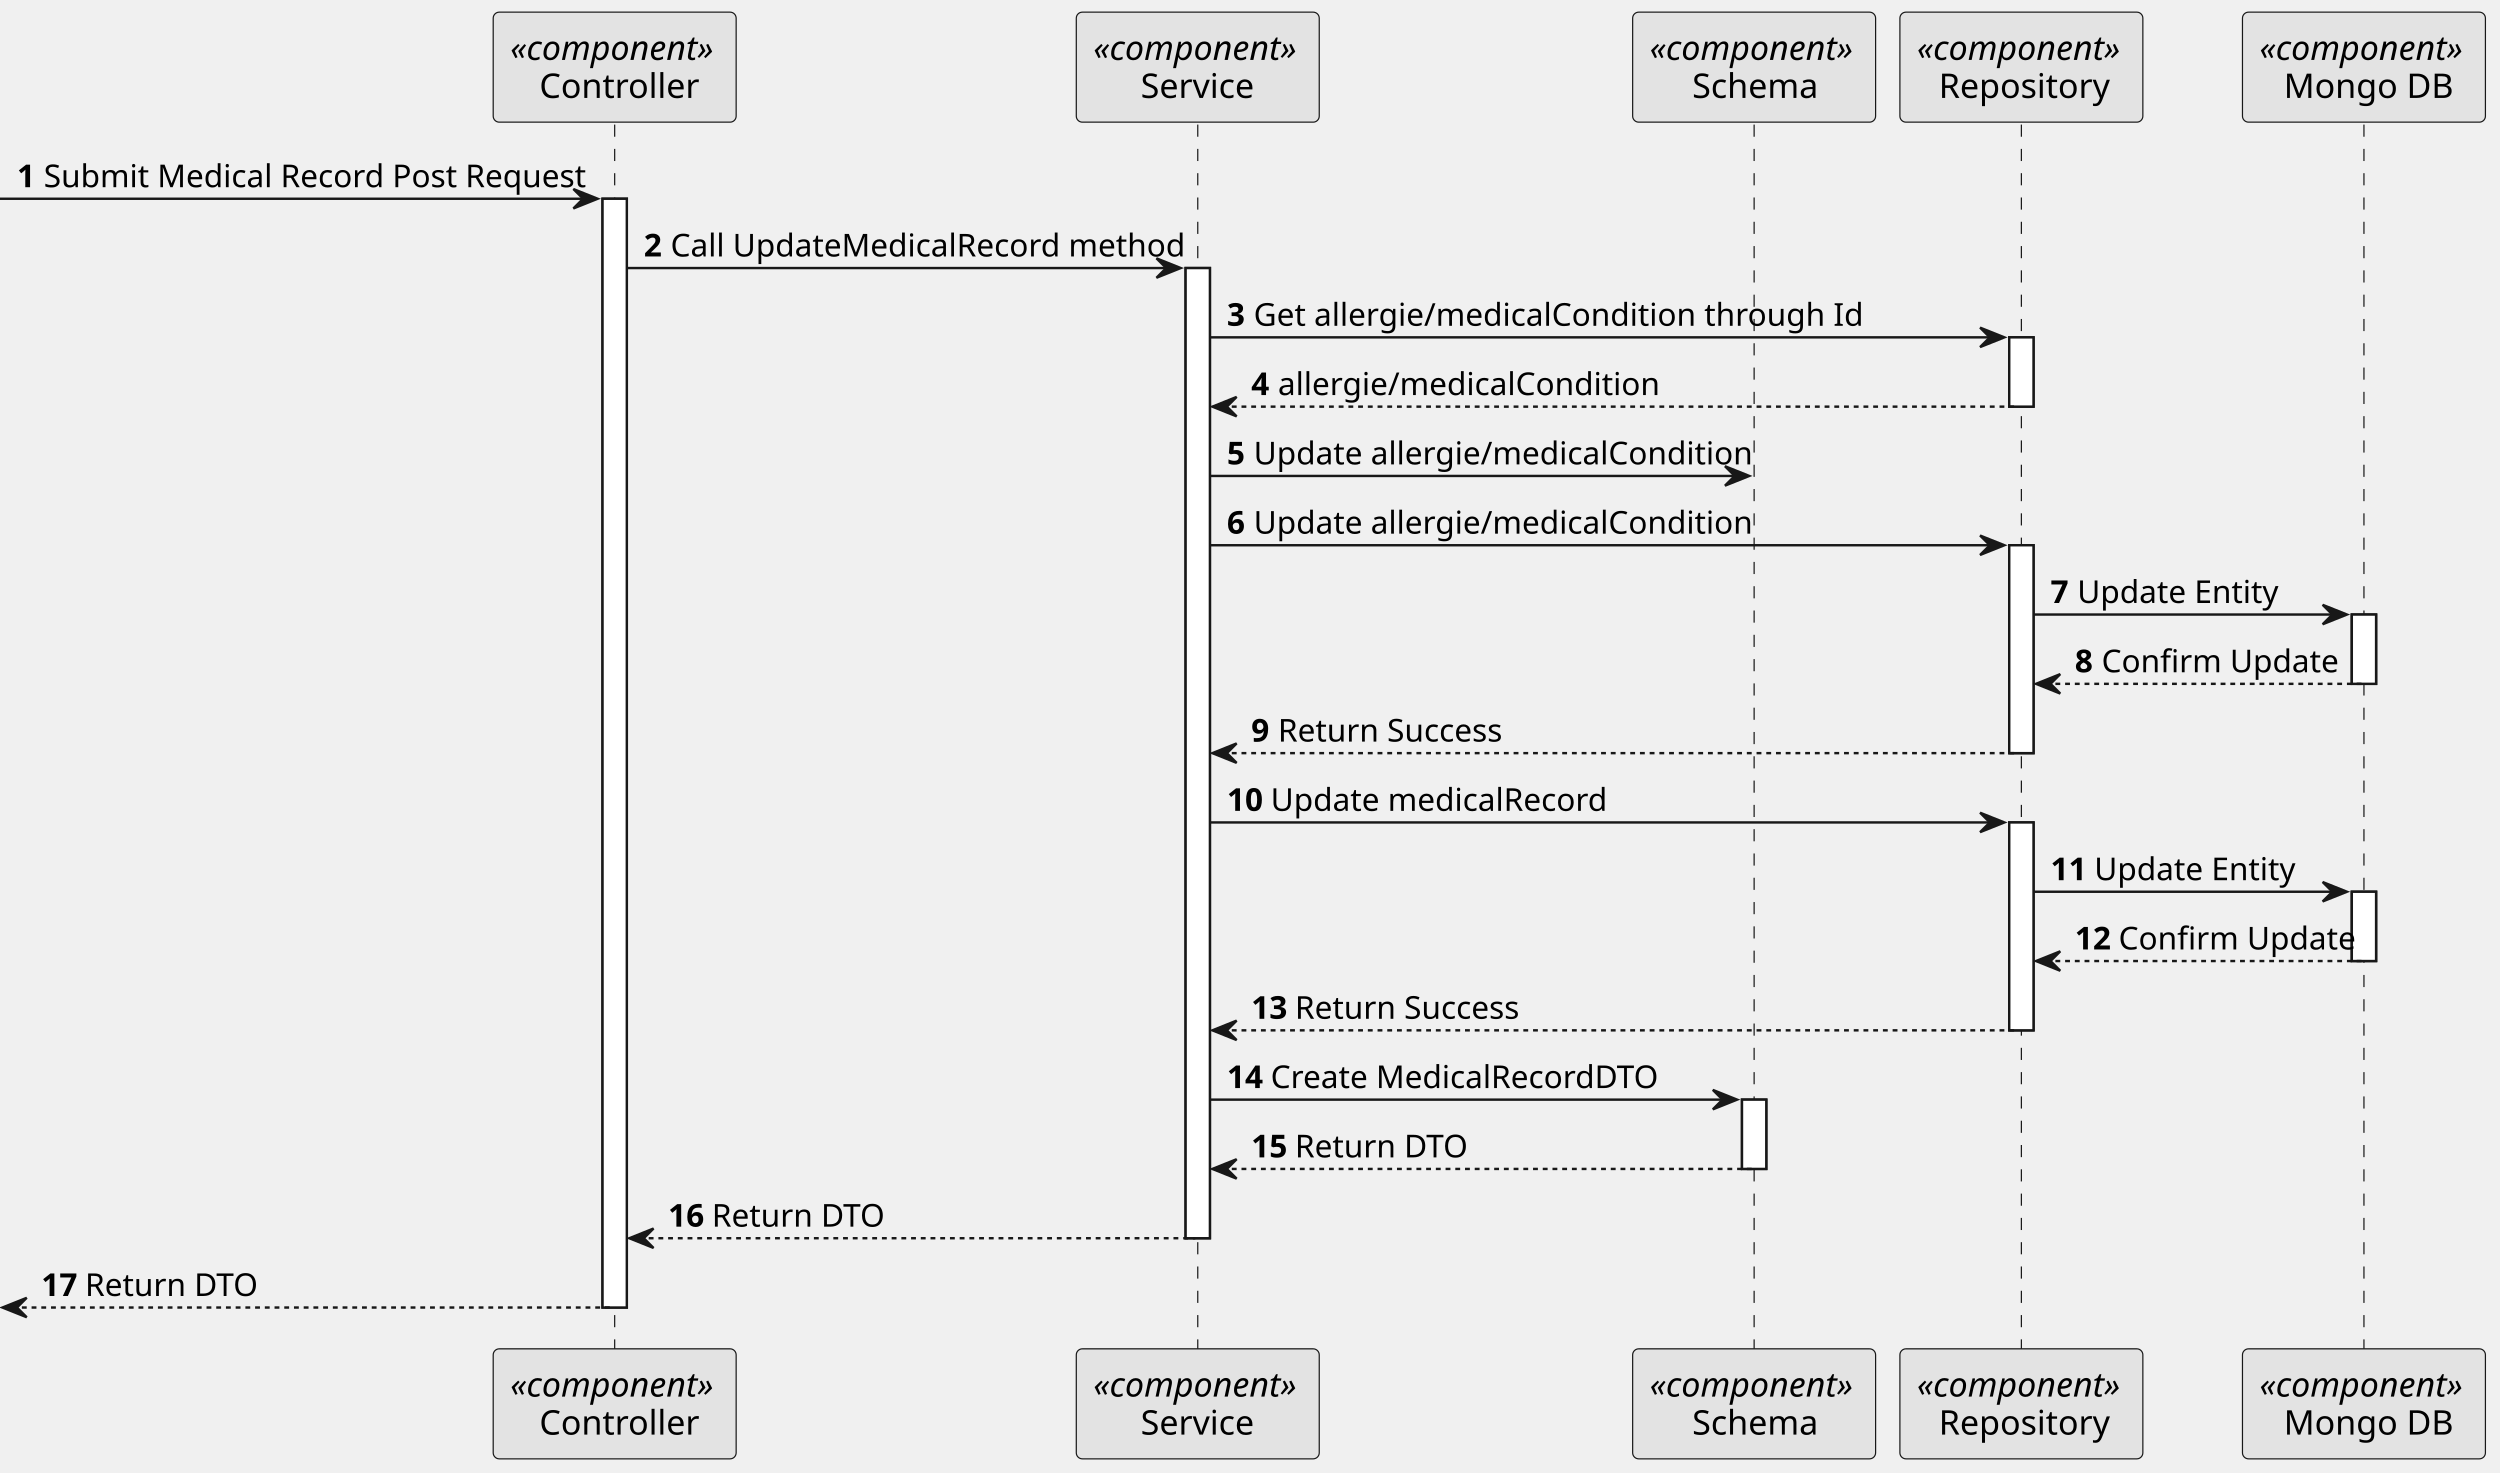
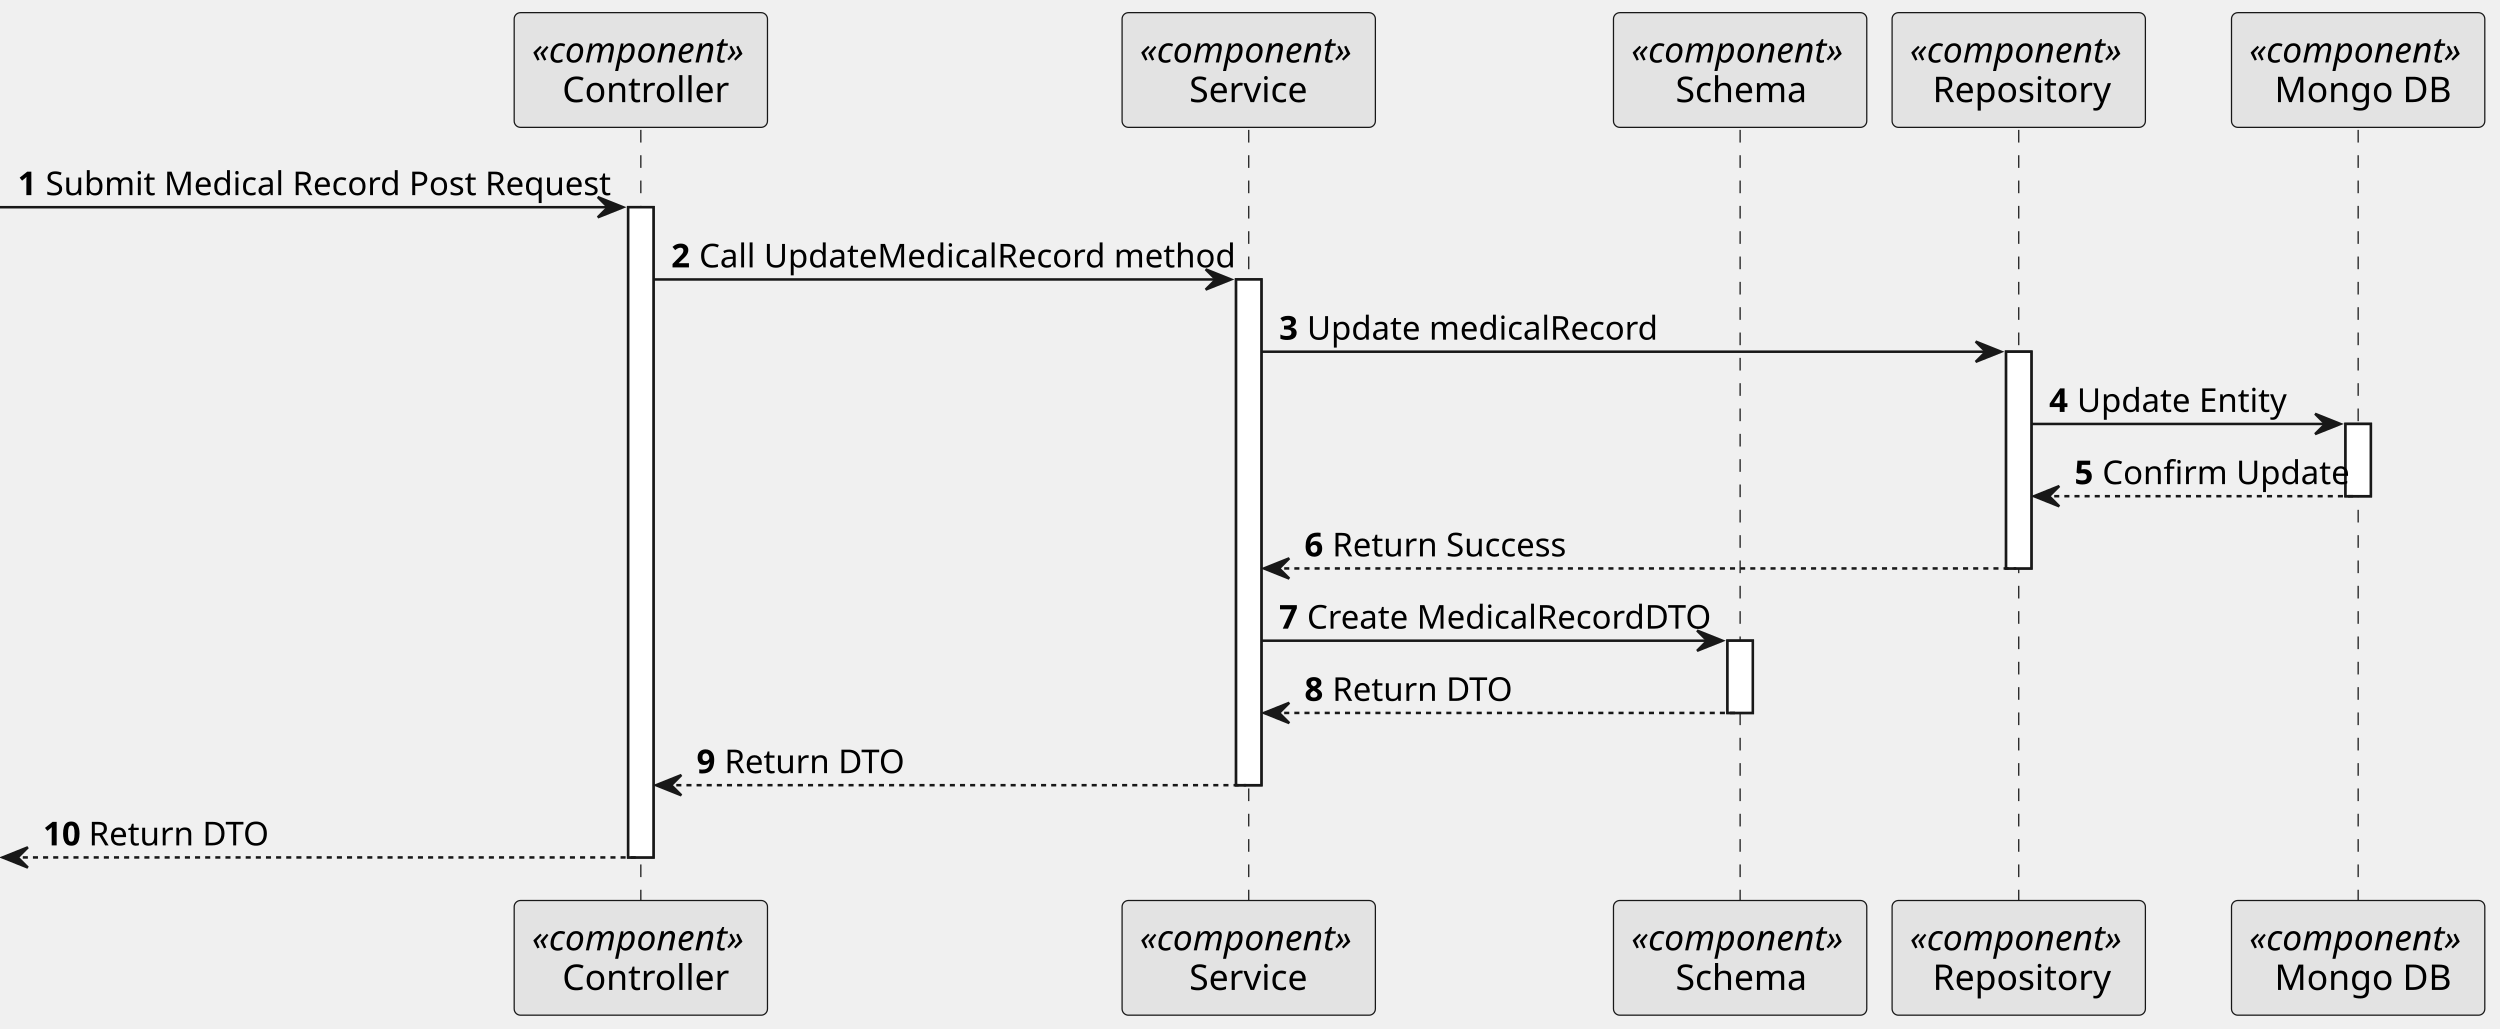
- <svg xmlns="http://www.w3.org/2000/svg" contentStyleType="text/css" height="606px" preserveAspectRatio="none" style="width:1029px;height:606px;background:#FFFFFF;" version="1.1" viewBox="0 0 1029 606" width="1029px" zoomAndPan="magnify">
+ <svg xmlns="http://www.w3.org/2000/svg" contentStyleType="text/css" height="406px" preserveAspectRatio="none" style="width:987px;height:406px;background:#FFFFFF;" version="1.1" viewBox="0 0 987 406" width="987px" zoomAndPan="magnify">
  <defs />
  <g>
-     <rect fill="#FFFFFF" height="456.375" style="stroke:#181818;stroke-width:1.0;" width="10" x="248" y="81.805" />
-     <rect fill="#FFFFFF" height="399.328" style="stroke:#181818;stroke-width:1.0;" width="10" x="488" y="110.328" />
-     <rect fill="#FFFFFF" height="28.523" style="stroke:#181818;stroke-width:1.0;" width="10" x="717" y="452.609" />
-     <rect fill="#FFFFFF" height="28.523" style="stroke:#181818;stroke-width:1.0;" width="10" x="827" y="138.852" />
-     <rect fill="#FFFFFF" height="85.57" style="stroke:#181818;stroke-width:1.0;" width="10" x="827" y="224.422" />
-     <rect fill="#FFFFFF" height="85.57" style="stroke:#181818;stroke-width:1.0;" width="10" x="827" y="338.516" />
-     <rect fill="#FFFFFF" height="28.523" style="stroke:#181818;stroke-width:1.0;" width="10" x="968" y="252.945" />
-     <rect fill="#FFFFFF" height="28.523" style="stroke:#181818;stroke-width:1.0;" width="10" x="968" y="367.039" />
-     <line style="stroke:#181818;stroke-width:0.5;stroke-dasharray:5.0,5.0;" x1="253" x2="253" y1="51.281" y2="556.18" />
-     <line style="stroke:#181818;stroke-width:0.5;stroke-dasharray:5.0,5.0;" x1="493" x2="493" y1="51.281" y2="556.18" />
-     <line style="stroke:#181818;stroke-width:0.5;stroke-dasharray:5.0,5.0;" x1="722" x2="722" y1="51.281" y2="556.18" />
-     <line style="stroke:#181818;stroke-width:0.5;stroke-dasharray:5.0,5.0;" x1="832" x2="832" y1="51.281" y2="556.18" />
-     <line style="stroke:#181818;stroke-width:0.5;stroke-dasharray:5.0,5.0;" x1="973" x2="973" y1="51.281" y2="556.18" />
+     <rect fill="#FFFFFF" height="256.711" style="stroke:#181818;stroke-width:1.0;" width="10" x="248" y="81.805" />
+     <rect fill="#FFFFFF" height="199.664" style="stroke:#181818;stroke-width:1.0;" width="10" x="488" y="110.328" />
+     <rect fill="#FFFFFF" height="28.523" style="stroke:#181818;stroke-width:1.0;" width="10" x="682" y="252.945" />
+     <rect fill="#FFFFFF" height="85.57" style="stroke:#181818;stroke-width:1.0;" width="10" x="792" y="138.852" />
+     <rect fill="#FFFFFF" height="28.523" style="stroke:#181818;stroke-width:1.0;" width="10" x="926" y="167.375" />
+     <line style="stroke:#181818;stroke-width:0.5;stroke-dasharray:5.0,5.0;" x1="253" x2="253" y1="51.281" y2="356.516" />
+     <line style="stroke:#181818;stroke-width:0.5;stroke-dasharray:5.0,5.0;" x1="493" x2="493" y1="51.281" y2="356.516" />
+     <line style="stroke:#181818;stroke-width:0.5;stroke-dasharray:5.0,5.0;" x1="687" x2="687" y1="51.281" y2="356.516" />
+     <line style="stroke:#181818;stroke-width:0.5;stroke-dasharray:5.0,5.0;" x1="797" x2="797" y1="51.281" y2="356.516" />
+     <line style="stroke:#181818;stroke-width:0.5;stroke-dasharray:5.0,5.0;" x1="931" x2="931" y1="51.281" y2="356.516" />
    <rect fill="#E3E3E3" height="45.281" rx="2.5" ry="2.5" style="stroke:#181818;stroke-width:0.5;" width="100" x="203" y="5" />
    <text fill="#000000" font-family="sans-serif" font-size="14" font-style="italic" lengthAdjust="spacing" textLength="86" x="210" y="24.674">«component»</text>
    <text fill="#000000" font-family="sans-serif" font-size="14" lengthAdjust="spacing" textLength="62" x="222" y="40.315">Controller</text>
-     <rect fill="#E3E3E3" height="45.281" rx="2.5" ry="2.5" style="stroke:#181818;stroke-width:0.5;" width="100" x="203" y="555.18" />
-     <text fill="#000000" font-family="sans-serif" font-size="14" font-style="italic" lengthAdjust="spacing" textLength="86" x="210" y="574.854">«component»</text>
-     <text fill="#000000" font-family="sans-serif" font-size="14" lengthAdjust="spacing" textLength="62" x="222" y="590.494">Controller</text>
+     <rect fill="#E3E3E3" height="45.281" rx="2.5" ry="2.5" style="stroke:#181818;stroke-width:0.5;" width="100" x="203" y="355.516" />
+     <text fill="#000000" font-family="sans-serif" font-size="14" font-style="italic" lengthAdjust="spacing" textLength="86" x="210" y="375.19">«component»</text>
+     <text fill="#000000" font-family="sans-serif" font-size="14" lengthAdjust="spacing" textLength="62" x="222" y="390.83">Controller</text>
    <rect fill="#E3E3E3" height="45.281" rx="2.5" ry="2.5" style="stroke:#181818;stroke-width:0.5;" width="100" x="443" y="5" />
    <text fill="#000000" font-family="sans-serif" font-size="14" font-style="italic" lengthAdjust="spacing" textLength="86" x="450" y="24.674">«component»</text>
    <text fill="#000000" font-family="sans-serif" font-size="14" lengthAdjust="spacing" textLength="47" x="469.5" y="40.315">Service</text>
-     <rect fill="#E3E3E3" height="45.281" rx="2.5" ry="2.5" style="stroke:#181818;stroke-width:0.5;" width="100" x="443" y="555.18" />
-     <text fill="#000000" font-family="sans-serif" font-size="14" font-style="italic" lengthAdjust="spacing" textLength="86" x="450" y="574.854">«component»</text>
-     <text fill="#000000" font-family="sans-serif" font-size="14" lengthAdjust="spacing" textLength="47" x="469.5" y="590.494">Service</text>
-     <rect fill="#E3E3E3" height="45.281" rx="2.5" ry="2.5" style="stroke:#181818;stroke-width:0.5;" width="100" x="672" y="5" />
-     <text fill="#000000" font-family="sans-serif" font-size="14" font-style="italic" lengthAdjust="spacing" textLength="86" x="679" y="24.674">«component»</text>
-     <text fill="#000000" font-family="sans-serif" font-size="14" lengthAdjust="spacing" textLength="51" x="696.5" y="40.315">Schema</text>
-     <rect fill="#E3E3E3" height="45.281" rx="2.5" ry="2.5" style="stroke:#181818;stroke-width:0.5;" width="100" x="672" y="555.18" />
-     <text fill="#000000" font-family="sans-serif" font-size="14" font-style="italic" lengthAdjust="spacing" textLength="86" x="679" y="574.854">«component»</text>
-     <text fill="#000000" font-family="sans-serif" font-size="14" lengthAdjust="spacing" textLength="51" x="696.5" y="590.494">Schema</text>
-     <rect fill="#E3E3E3" height="45.281" rx="2.5" ry="2.5" style="stroke:#181818;stroke-width:0.5;" width="100" x="782" y="5" />
-     <text fill="#000000" font-family="sans-serif" font-size="14" font-style="italic" lengthAdjust="spacing" textLength="86" x="789" y="24.674">«component»</text>
-     <text fill="#000000" font-family="sans-serif" font-size="14" lengthAdjust="spacing" textLength="68" x="798" y="40.315">Repository</text>
-     <rect fill="#E3E3E3" height="45.281" rx="2.5" ry="2.5" style="stroke:#181818;stroke-width:0.5;" width="100" x="782" y="555.18" />
-     <text fill="#000000" font-family="sans-serif" font-size="14" font-style="italic" lengthAdjust="spacing" textLength="86" x="789" y="574.854">«component»</text>
-     <text fill="#000000" font-family="sans-serif" font-size="14" lengthAdjust="spacing" textLength="68" x="798" y="590.494">Repository</text>
-     <rect fill="#E3E3E3" height="45.281" rx="2.5" ry="2.5" style="stroke:#181818;stroke-width:0.5;" width="100" x="923" y="5" />
-     <text fill="#000000" font-family="sans-serif" font-size="14" font-style="italic" lengthAdjust="spacing" textLength="86" x="930" y="24.674">«component»</text>
-     <text fill="#000000" font-family="sans-serif" font-size="14" lengthAdjust="spacing" textLength="66" x="940" y="40.315">Mongo DB</text>
-     <rect fill="#E3E3E3" height="45.281" rx="2.5" ry="2.5" style="stroke:#181818;stroke-width:0.5;" width="100" x="923" y="555.18" />
-     <text fill="#000000" font-family="sans-serif" font-size="14" font-style="italic" lengthAdjust="spacing" textLength="86" x="930" y="574.854">«component»</text>
-     <text fill="#000000" font-family="sans-serif" font-size="14" lengthAdjust="spacing" textLength="66" x="940" y="590.494">Mongo DB</text>
-     <rect fill="#FFFFFF" height="456.375" style="stroke:#181818;stroke-width:1.0;" width="10" x="248" y="81.805" />
-     <rect fill="#FFFFFF" height="399.328" style="stroke:#181818;stroke-width:1.0;" width="10" x="488" y="110.328" />
-     <rect fill="#FFFFFF" height="28.523" style="stroke:#181818;stroke-width:1.0;" width="10" x="717" y="452.609" />
-     <rect fill="#FFFFFF" height="28.523" style="stroke:#181818;stroke-width:1.0;" width="10" x="827" y="138.852" />
-     <rect fill="#FFFFFF" height="85.57" style="stroke:#181818;stroke-width:1.0;" width="10" x="827" y="224.422" />
-     <rect fill="#FFFFFF" height="85.57" style="stroke:#181818;stroke-width:1.0;" width="10" x="827" y="338.516" />
-     <rect fill="#FFFFFF" height="28.523" style="stroke:#181818;stroke-width:1.0;" width="10" x="968" y="252.945" />
-     <rect fill="#FFFFFF" height="28.523" style="stroke:#181818;stroke-width:1.0;" width="10" x="968" y="367.039" />
+     <rect fill="#E3E3E3" height="45.281" rx="2.5" ry="2.5" style="stroke:#181818;stroke-width:0.5;" width="100" x="443" y="355.516" />
+     <text fill="#000000" font-family="sans-serif" font-size="14" font-style="italic" lengthAdjust="spacing" textLength="86" x="450" y="375.19">«component»</text>
+     <text fill="#000000" font-family="sans-serif" font-size="14" lengthAdjust="spacing" textLength="47" x="469.5" y="390.83">Service</text>
+     <rect fill="#E3E3E3" height="45.281" rx="2.5" ry="2.5" style="stroke:#181818;stroke-width:0.5;" width="100" x="637" y="5" />
+     <text fill="#000000" font-family="sans-serif" font-size="14" font-style="italic" lengthAdjust="spacing" textLength="86" x="644" y="24.674">«component»</text>
+     <text fill="#000000" font-family="sans-serif" font-size="14" lengthAdjust="spacing" textLength="51" x="661.5" y="40.315">Schema</text>
+     <rect fill="#E3E3E3" height="45.281" rx="2.5" ry="2.5" style="stroke:#181818;stroke-width:0.5;" width="100" x="637" y="355.516" />
+     <text fill="#000000" font-family="sans-serif" font-size="14" font-style="italic" lengthAdjust="spacing" textLength="86" x="644" y="375.19">«component»</text>
+     <text fill="#000000" font-family="sans-serif" font-size="14" lengthAdjust="spacing" textLength="51" x="661.5" y="390.83">Schema</text>
+     <rect fill="#E3E3E3" height="45.281" rx="2.5" ry="2.5" style="stroke:#181818;stroke-width:0.5;" width="100" x="747" y="5" />
+     <text fill="#000000" font-family="sans-serif" font-size="14" font-style="italic" lengthAdjust="spacing" textLength="86" x="754" y="24.674">«component»</text>
+     <text fill="#000000" font-family="sans-serif" font-size="14" lengthAdjust="spacing" textLength="68" x="763" y="40.315">Repository</text>
+     <rect fill="#E3E3E3" height="45.281" rx="2.5" ry="2.5" style="stroke:#181818;stroke-width:0.5;" width="100" x="747" y="355.516" />
+     <text fill="#000000" font-family="sans-serif" font-size="14" font-style="italic" lengthAdjust="spacing" textLength="86" x="754" y="375.19">«component»</text>
+     <text fill="#000000" font-family="sans-serif" font-size="14" lengthAdjust="spacing" textLength="68" x="763" y="390.83">Repository</text>
+     <rect fill="#E3E3E3" height="45.281" rx="2.5" ry="2.5" style="stroke:#181818;stroke-width:0.5;" width="100" x="881" y="5" />
+     <text fill="#000000" font-family="sans-serif" font-size="14" font-style="italic" lengthAdjust="spacing" textLength="86" x="888" y="24.674">«component»</text>
+     <text fill="#000000" font-family="sans-serif" font-size="14" lengthAdjust="spacing" textLength="66" x="898" y="40.315">Mongo DB</text>
+     <rect fill="#E3E3E3" height="45.281" rx="2.5" ry="2.5" style="stroke:#181818;stroke-width:0.5;" width="100" x="881" y="355.516" />
+     <text fill="#000000" font-family="sans-serif" font-size="14" font-style="italic" lengthAdjust="spacing" textLength="86" x="888" y="375.19">«component»</text>
+     <text fill="#000000" font-family="sans-serif" font-size="14" lengthAdjust="spacing" textLength="66" x="898" y="390.83">Mongo DB</text>
+     <rect fill="#FFFFFF" height="256.711" style="stroke:#181818;stroke-width:1.0;" width="10" x="248" y="81.805" />
+     <rect fill="#FFFFFF" height="199.664" style="stroke:#181818;stroke-width:1.0;" width="10" x="488" y="110.328" />
+     <rect fill="#FFFFFF" height="28.523" style="stroke:#181818;stroke-width:1.0;" width="10" x="682" y="252.945" />
+     <rect fill="#FFFFFF" height="85.57" style="stroke:#181818;stroke-width:1.0;" width="10" x="792" y="138.852" />
+     <rect fill="#FFFFFF" height="28.523" style="stroke:#181818;stroke-width:1.0;" width="10" x="926" y="167.375" />
    <polygon fill="#181818" points="236,77.805,246,81.805,236,85.805,240,81.805" style="stroke:#181818;stroke-width:1.0;" />
    <line style="stroke:#181818;stroke-width:1.0;" x1="0" x2="242" y1="81.805" y2="81.805" />
    <text fill="#000000" font-family="sans-serif" font-size="13" font-weight="bold" lengthAdjust="spacing" textLength="7" x="7" y="77.05">1</text>
    <text fill="#000000" font-family="sans-serif" font-size="13" lengthAdjust="spacing" textLength="218" x="18" y="77.05">Submit Medical Record Post Request</text>
    <polygon fill="#181818" points="476,106.328,486,110.328,476,114.328,480,110.328" style="stroke:#181818;stroke-width:1.0;" />
    <line style="stroke:#181818;stroke-width:1.0;" x1="258" x2="482" y1="110.328" y2="110.328" />
    <text fill="#000000" font-family="sans-serif" font-size="13" font-weight="bold" lengthAdjust="spacing" textLength="7" x="265" y="105.573">2</text>
    <text fill="#000000" font-family="sans-serif" font-size="13" lengthAdjust="spacing" textLength="200" x="276" y="105.573">Call UpdateMedicalRecord method</text>
-     <polygon fill="#181818" points="815,134.852,825,138.852,815,142.852,819,138.852" style="stroke:#181818;stroke-width:1.0;" />
-     <line style="stroke:#181818;stroke-width:1.0;" x1="498" x2="821" y1="138.852" y2="138.852" />
+     <polygon fill="#181818" points="780,134.852,790,138.852,780,142.852,784,138.852" style="stroke:#181818;stroke-width:1.0;" />
+     <line style="stroke:#181818;stroke-width:1.0;" x1="498" x2="786" y1="138.852" y2="138.852" />
    <text fill="#000000" font-family="sans-serif" font-size="13" font-weight="bold" lengthAdjust="spacing" textLength="7" x="505" y="134.097">3</text>
-     <text fill="#000000" font-family="sans-serif" font-size="13" lengthAdjust="spacing" textLength="230" x="516" y="134.097">Get allergie/medicalCondition through Id</text>
-     <polygon fill="#181818" points="509,163.375,499,167.375,509,171.375,505,167.375" style="stroke:#181818;stroke-width:1.0;" />
-     <line style="stroke:#181818;stroke-width:1.0;stroke-dasharray:2.0,2.0;" x1="503" x2="831" y1="167.375" y2="167.375" />
-     <text fill="#000000" font-family="sans-serif" font-size="13" font-weight="bold" lengthAdjust="spacing" textLength="7" x="515" y="162.62">4</text>
-     <text fill="#000000" font-family="sans-serif" font-size="13" lengthAdjust="spacing" textLength="144" x="526" y="162.62">allergie/medicalCondition</text>
-     <polygon fill="#181818" points="710,191.898,720,195.898,710,199.898,714,195.898" style="stroke:#181818;stroke-width:1.0;" />
-     <line style="stroke:#181818;stroke-width:1.0;" x1="498" x2="716" y1="195.898" y2="195.898" />
-     <text fill="#000000" font-family="sans-serif" font-size="13" font-weight="bold" lengthAdjust="spacing" textLength="7" x="505" y="191.144">5</text>
-     <text fill="#000000" font-family="sans-serif" font-size="13" lengthAdjust="spacing" textLength="189" x="516" y="191.144">Update allergie/medicalCondition</text>
-     <polygon fill="#181818" points="815,220.422,825,224.422,815,228.422,819,224.422" style="stroke:#181818;stroke-width:1.0;" />
-     <line style="stroke:#181818;stroke-width:1.0;" x1="498" x2="821" y1="224.422" y2="224.422" />
-     <text fill="#000000" font-family="sans-serif" font-size="13" font-weight="bold" lengthAdjust="spacing" textLength="7" x="505" y="219.667">6</text>
-     <text fill="#000000" font-family="sans-serif" font-size="13" lengthAdjust="spacing" textLength="189" x="516" y="219.667">Update allergie/medicalCondition</text>
-     <polygon fill="#181818" points="956,248.945,966,252.945,956,256.945,960,252.945" style="stroke:#181818;stroke-width:1.0;" />
-     <line style="stroke:#181818;stroke-width:1.0;" x1="837" x2="962" y1="252.945" y2="252.945" />
-     <text fill="#000000" font-family="sans-serif" font-size="13" font-weight="bold" lengthAdjust="spacing" textLength="7" x="844" y="248.19">7</text>
-     <text fill="#000000" font-family="sans-serif" font-size="13" lengthAdjust="spacing" textLength="79" x="855" y="248.19">Update Entity</text>
-     <polygon fill="#181818" points="848,277.469,838,281.469,848,285.469,844,281.469" style="stroke:#181818;stroke-width:1.0;" />
-     <line style="stroke:#181818;stroke-width:1.0;stroke-dasharray:2.0,2.0;" x1="842" x2="972" y1="281.469" y2="281.469" />
-     <text fill="#000000" font-family="sans-serif" font-size="13" font-weight="bold" lengthAdjust="spacing" textLength="7" x="854" y="276.714">8</text>
-     <text fill="#000000" font-family="sans-serif" font-size="13" lengthAdjust="spacing" textLength="89" x="865" y="276.714">Confirm Update</text>
-     <polygon fill="#181818" points="509,305.992,499,309.992,509,313.992,505,309.992" style="stroke:#181818;stroke-width:1.0;" />
-     <line style="stroke:#181818;stroke-width:1.0;stroke-dasharray:2.0,2.0;" x1="503" x2="831" y1="309.992" y2="309.992" />
-     <text fill="#000000" font-family="sans-serif" font-size="13" font-weight="bold" lengthAdjust="spacing" textLength="7" x="515" y="305.237">9</text>
-     <text fill="#000000" font-family="sans-serif" font-size="13" lengthAdjust="spacing" textLength="93" x="526" y="305.237">Return Success</text>
-     <polygon fill="#181818" points="815,334.516,825,338.516,815,342.516,819,338.516" style="stroke:#181818;stroke-width:1.0;" />
-     <line style="stroke:#181818;stroke-width:1.0;" x1="498" x2="821" y1="338.516" y2="338.516" />
-     <text fill="#000000" font-family="sans-serif" font-size="13" font-weight="bold" lengthAdjust="spacing" textLength="14" x="505" y="333.761">10</text>
-     <text fill="#000000" font-family="sans-serif" font-size="13" lengthAdjust="spacing" textLength="131" x="523" y="333.761">Update medicalRecord</text>
-     <polygon fill="#181818" points="956,363.039,966,367.039,956,371.039,960,367.039" style="stroke:#181818;stroke-width:1.0;" />
-     <line style="stroke:#181818;stroke-width:1.0;" x1="837" x2="962" y1="367.039" y2="367.039" />
-     <text fill="#000000" font-family="sans-serif" font-size="13" font-weight="bold" lengthAdjust="spacing" textLength="14" x="844" y="362.284">11</text>
-     <text fill="#000000" font-family="sans-serif" font-size="13" lengthAdjust="spacing" textLength="79" x="862" y="362.284">Update Entity</text>
-     <polygon fill="#181818" points="848,391.562,838,395.562,848,399.562,844,395.562" style="stroke:#181818;stroke-width:1.0;" />
-     <line style="stroke:#181818;stroke-width:1.0;stroke-dasharray:2.0,2.0;" x1="842" x2="972" y1="395.562" y2="395.562" />
-     <text fill="#000000" font-family="sans-serif" font-size="13" font-weight="bold" lengthAdjust="spacing" textLength="14" x="854" y="390.808">12</text>
-     <text fill="#000000" font-family="sans-serif" font-size="13" lengthAdjust="spacing" textLength="89" x="872" y="390.808">Confirm Update</text>
-     <polygon fill="#181818" points="509,420.086,499,424.086,509,428.086,505,424.086" style="stroke:#181818;stroke-width:1.0;" />
-     <line style="stroke:#181818;stroke-width:1.0;stroke-dasharray:2.0,2.0;" x1="503" x2="831" y1="424.086" y2="424.086" />
-     <text fill="#000000" font-family="sans-serif" font-size="13" font-weight="bold" lengthAdjust="spacing" textLength="14" x="515" y="419.331">13</text>
-     <text fill="#000000" font-family="sans-serif" font-size="13" lengthAdjust="spacing" textLength="93" x="533" y="419.331">Return Success</text>
-     <polygon fill="#181818" points="705,448.609,715,452.609,705,456.609,709,452.609" style="stroke:#181818;stroke-width:1.0;" />
-     <line style="stroke:#181818;stroke-width:1.0;" x1="498" x2="711" y1="452.609" y2="452.609" />
-     <text fill="#000000" font-family="sans-serif" font-size="13" font-weight="bold" lengthAdjust="spacing" textLength="14" x="505" y="447.854">14</text>
-     <text fill="#000000" font-family="sans-serif" font-size="13" lengthAdjust="spacing" textLength="154" x="523" y="447.854">Create MedicalRecordDTO</text>
-     <polygon fill="#181818" points="509,477.133,499,481.133,509,485.133,505,481.133" style="stroke:#181818;stroke-width:1.0;" />
-     <line style="stroke:#181818;stroke-width:1.0;stroke-dasharray:2.0,2.0;" x1="503" x2="721" y1="481.133" y2="481.133" />
-     <text fill="#000000" font-family="sans-serif" font-size="13" font-weight="bold" lengthAdjust="spacing" textLength="14" x="515" y="476.378">15</text>
-     <text fill="#000000" font-family="sans-serif" font-size="13" lengthAdjust="spacing" textLength="68" x="533" y="476.378">Return DTO</text>
-     <polygon fill="#181818" points="269,505.656,259,509.656,269,513.656,265,509.656" style="stroke:#181818;stroke-width:1.0;" />
-     <line style="stroke:#181818;stroke-width:1.0;stroke-dasharray:2.0,2.0;" x1="263" x2="492" y1="509.656" y2="509.656" />
-     <text fill="#000000" font-family="sans-serif" font-size="13" font-weight="bold" lengthAdjust="spacing" textLength="14" x="275" y="504.901">16</text>
-     <text fill="#000000" font-family="sans-serif" font-size="13" lengthAdjust="spacing" textLength="68" x="293" y="504.901">Return DTO</text>
-     <polygon fill="#181818" points="11,534.18,1,538.18,11,542.18,7,538.18" style="stroke:#181818;stroke-width:1.0;" />
-     <line style="stroke:#181818;stroke-width:1.0;stroke-dasharray:2.0,2.0;" x1="5" x2="252" y1="538.18" y2="538.18" />
-     <text fill="#000000" font-family="sans-serif" font-size="13" font-weight="bold" lengthAdjust="spacing" textLength="14" x="17" y="533.425">17</text>
-     <text fill="#000000" font-family="sans-serif" font-size="13" lengthAdjust="spacing" textLength="68" x="35" y="533.425">Return DTO</text>
+     <text fill="#000000" font-family="sans-serif" font-size="13" lengthAdjust="spacing" textLength="131" x="516" y="134.097">Update medicalRecord</text>
+     <polygon fill="#181818" points="914,163.375,924,167.375,914,171.375,918,167.375" style="stroke:#181818;stroke-width:1.0;" />
+     <line style="stroke:#181818;stroke-width:1.0;" x1="802" x2="920" y1="167.375" y2="167.375" />
+     <text fill="#000000" font-family="sans-serif" font-size="13" font-weight="bold" lengthAdjust="spacing" textLength="7" x="809" y="162.62">4</text>
+     <text fill="#000000" font-family="sans-serif" font-size="13" lengthAdjust="spacing" textLength="79" x="820" y="162.62">Update Entity</text>
+     <polygon fill="#181818" points="813,191.898,803,195.898,813,199.898,809,195.898" style="stroke:#181818;stroke-width:1.0;" />
+     <line style="stroke:#181818;stroke-width:1.0;stroke-dasharray:2.0,2.0;" x1="807" x2="930" y1="195.898" y2="195.898" />
+     <text fill="#000000" font-family="sans-serif" font-size="13" font-weight="bold" lengthAdjust="spacing" textLength="7" x="819" y="191.144">5</text>
+     <text fill="#000000" font-family="sans-serif" font-size="13" lengthAdjust="spacing" textLength="89" x="830" y="191.144">Confirm Update</text>
+     <polygon fill="#181818" points="509,220.422,499,224.422,509,228.422,505,224.422" style="stroke:#181818;stroke-width:1.0;" />
+     <line style="stroke:#181818;stroke-width:1.0;stroke-dasharray:2.0,2.0;" x1="503" x2="796" y1="224.422" y2="224.422" />
+     <text fill="#000000" font-family="sans-serif" font-size="13" font-weight="bold" lengthAdjust="spacing" textLength="7" x="515" y="219.667">6</text>
+     <text fill="#000000" font-family="sans-serif" font-size="13" lengthAdjust="spacing" textLength="93" x="526" y="219.667">Return Success</text>
+     <polygon fill="#181818" points="670,248.945,680,252.945,670,256.945,674,252.945" style="stroke:#181818;stroke-width:1.0;" />
+     <line style="stroke:#181818;stroke-width:1.0;" x1="498" x2="676" y1="252.945" y2="252.945" />
+     <text fill="#000000" font-family="sans-serif" font-size="13" font-weight="bold" lengthAdjust="spacing" textLength="7" x="505" y="248.19">7</text>
+     <text fill="#000000" font-family="sans-serif" font-size="13" lengthAdjust="spacing" textLength="154" x="516" y="248.19">Create MedicalRecordDTO</text>
+     <polygon fill="#181818" points="509,277.469,499,281.469,509,285.469,505,281.469" style="stroke:#181818;stroke-width:1.0;" />
+     <line style="stroke:#181818;stroke-width:1.0;stroke-dasharray:2.0,2.0;" x1="503" x2="686" y1="281.469" y2="281.469" />
+     <text fill="#000000" font-family="sans-serif" font-size="13" font-weight="bold" lengthAdjust="spacing" textLength="7" x="515" y="276.714">8</text>
+     <text fill="#000000" font-family="sans-serif" font-size="13" lengthAdjust="spacing" textLength="68" x="526" y="276.714">Return DTO</text>
+     <polygon fill="#181818" points="269,305.992,259,309.992,269,313.992,265,309.992" style="stroke:#181818;stroke-width:1.0;" />
+     <line style="stroke:#181818;stroke-width:1.0;stroke-dasharray:2.0,2.0;" x1="263" x2="492" y1="309.992" y2="309.992" />
+     <text fill="#000000" font-family="sans-serif" font-size="13" font-weight="bold" lengthAdjust="spacing" textLength="7" x="275" y="305.237">9</text>
+     <text fill="#000000" font-family="sans-serif" font-size="13" lengthAdjust="spacing" textLength="68" x="286" y="305.237">Return DTO</text>
+     <polygon fill="#181818" points="11,334.516,1,338.516,11,342.516,7,338.516" style="stroke:#181818;stroke-width:1.0;" />
+     <line style="stroke:#181818;stroke-width:1.0;stroke-dasharray:2.0,2.0;" x1="5" x2="252" y1="338.516" y2="338.516" />
+     <text fill="#000000" font-family="sans-serif" font-size="13" font-weight="bold" lengthAdjust="spacing" textLength="14" x="17" y="333.761">10</text>
+     <text fill="#000000" font-family="sans-serif" font-size="13" lengthAdjust="spacing" textLength="68" x="35" y="333.761">Return DTO</text>
  </g>
</svg>
